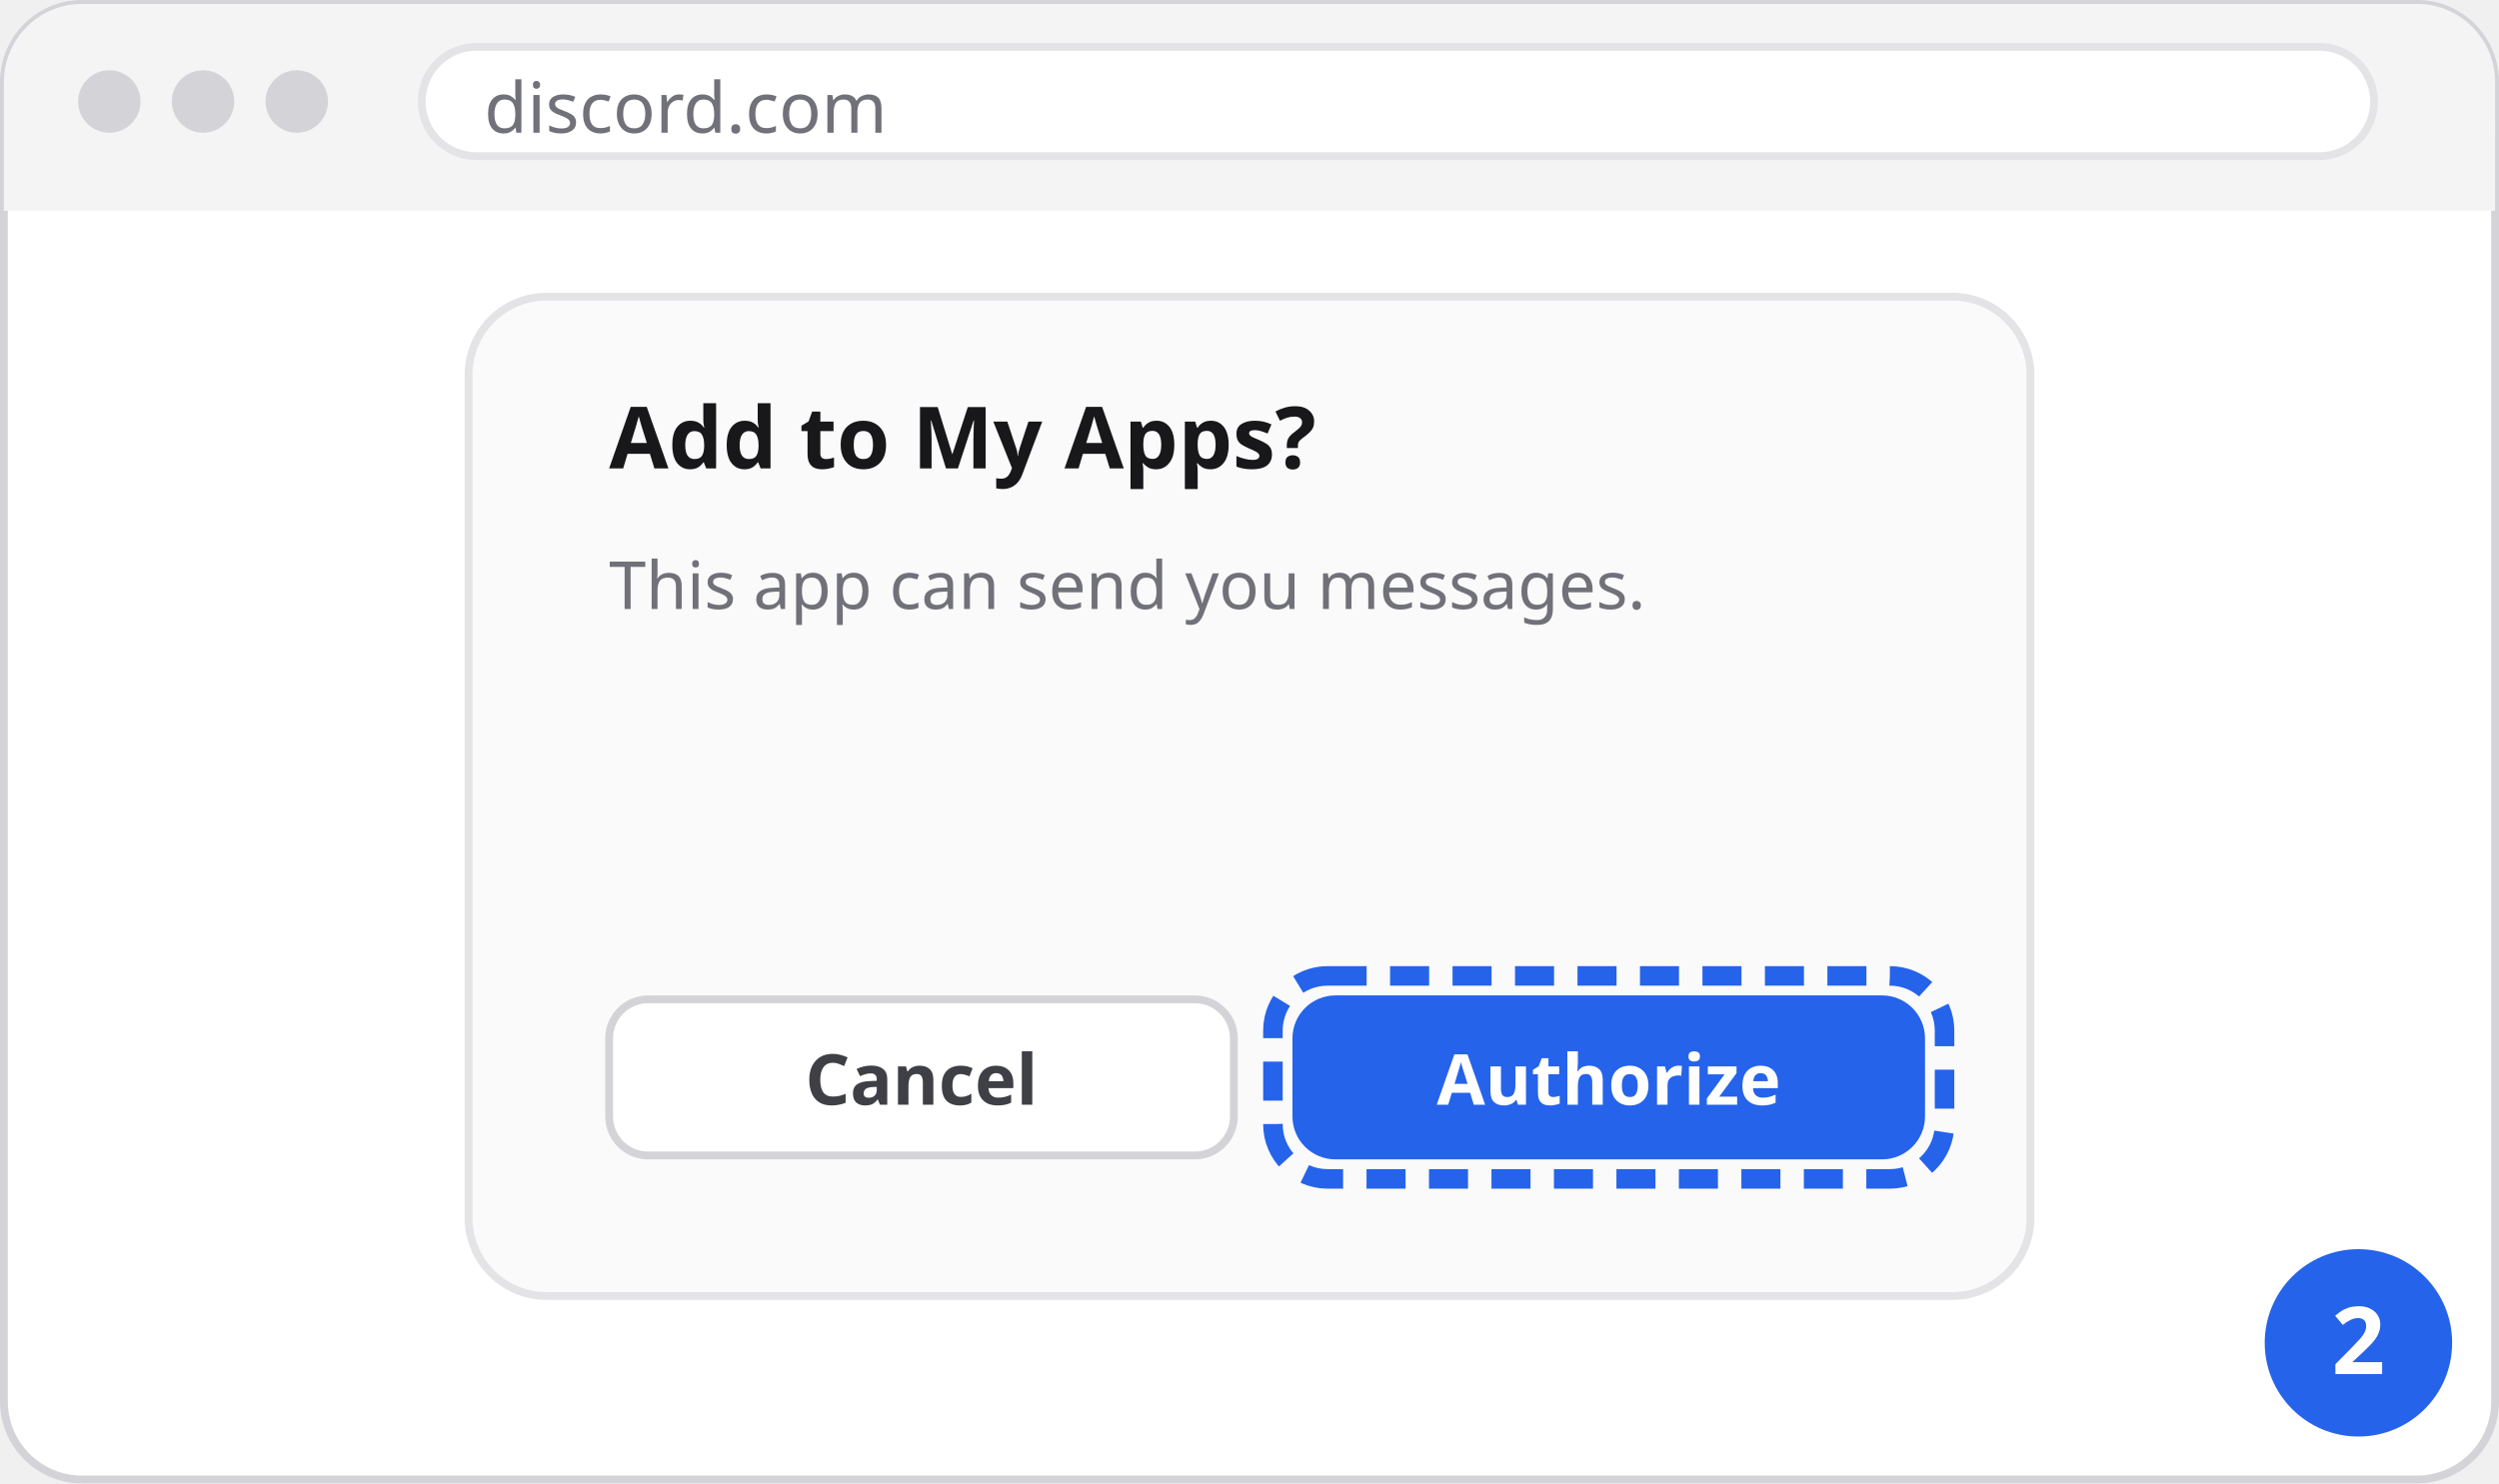
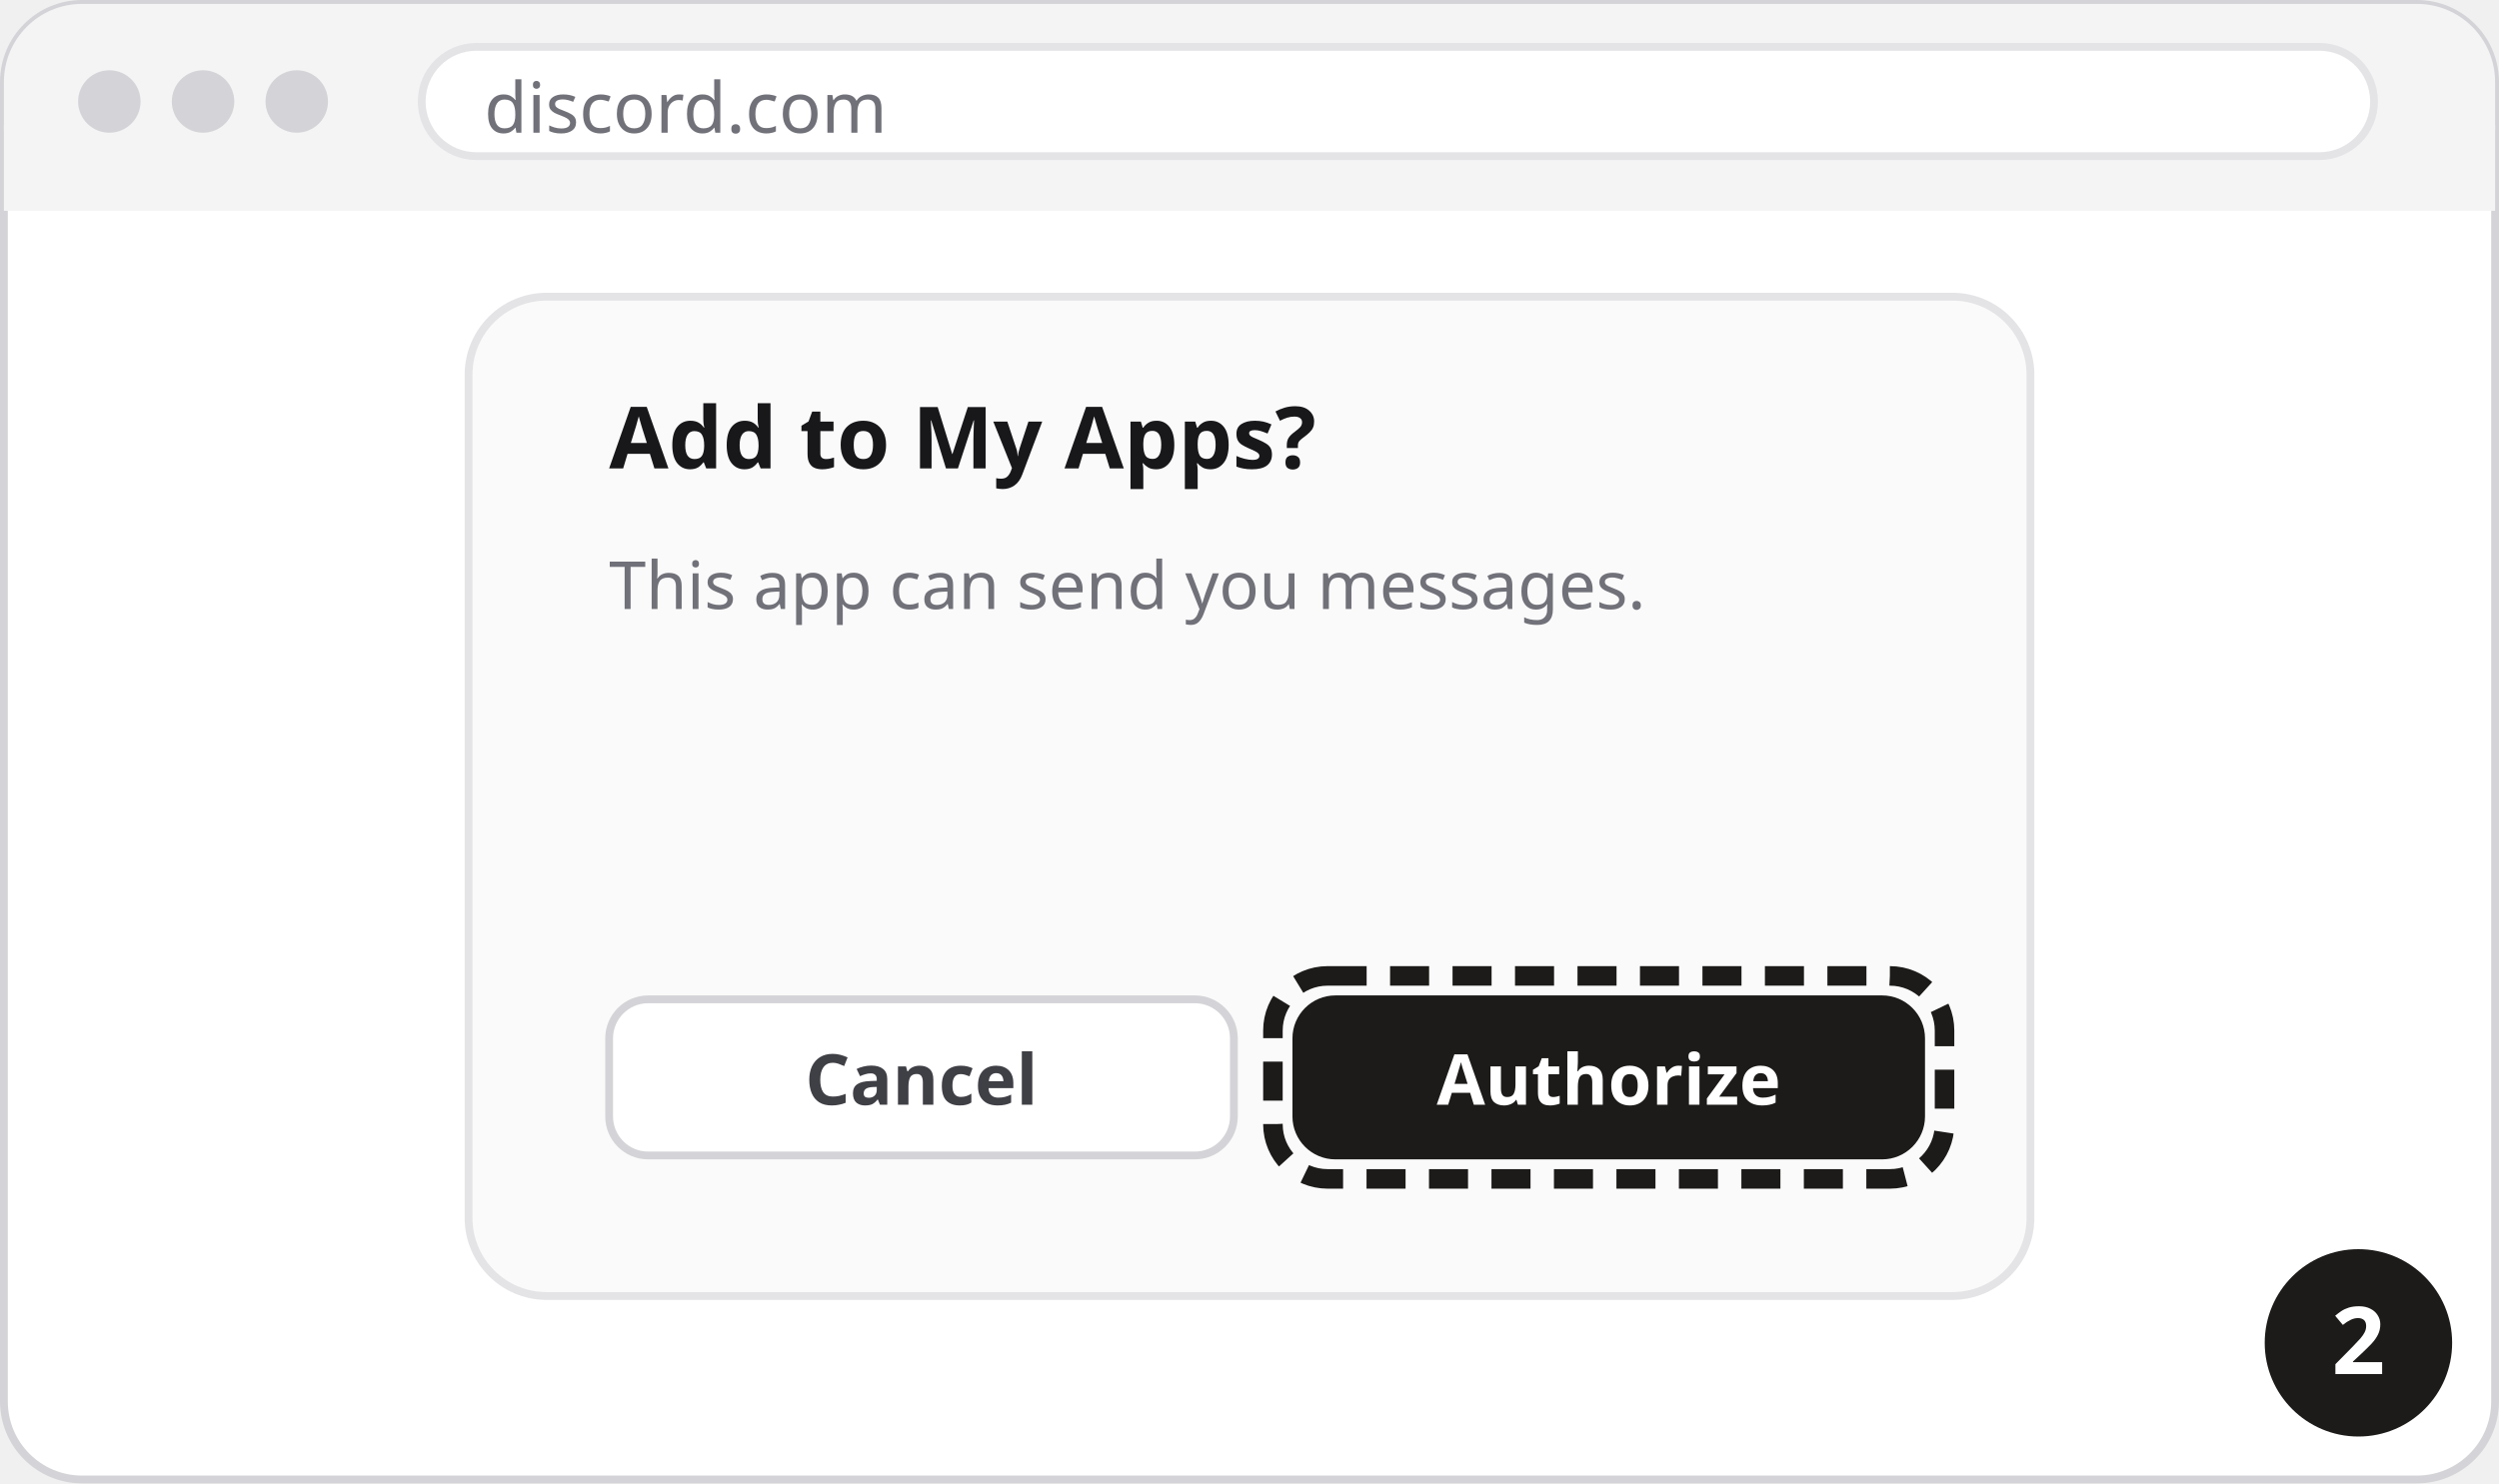
<svg xmlns="http://www.w3.org/2000/svg" viewBox="0 0 320 190" width="320" height="190" font-family="Segoe UI, system-ui, sans-serif">
  <rect x="0.5" y="0.5" width="319" height="189" rx="10" fill="#ffffff" stroke="#d4d4d8" />
  <rect x="0.5" y="0.5" width="319" height="26" rx="10" fill="#f4f4f5" />
  <rect x="0.5" y="16" width="319" height="11" fill="#f4f4f5" />
  <circle cx="14" cy="13" r="4" fill="#d4d4d8" />
  <circle cx="26" cy="13" r="4" fill="#d4d4d8" />
  <circle cx="38" cy="13" r="4" fill="#d4d4d8" />
  <rect x="54" y="6" width="250" height="14" rx="7" fill="#ffffff" stroke="#e4e4e7" />
  <text x="62" y="17" font-size="9" fill="#71717a">discord.com</text>
  <rect x="60" y="38" width="200" height="128" rx="10" fill="#fafafa" stroke="#e4e4e7" />
  <text x="78" y="60" font-size="11" font-weight="700" fill="#18181b">Add to My Apps?</text>
  <text x="78" y="78" font-size="8.5" fill="#71717a">This app can send you messages.</text>
  <rect x="78" y="128" width="80" height="20" rx="5" fill="#ffffff" stroke="#d4d4d8" />
  <text x="118.0" y="141.5" font-size="9" font-weight="600" fill="#3f3f46" text-anchor="middle">Cancel</text>
-   <rect x="166" y="128" width="80" height="20" rx="5" fill="#2563eb" stroke="#2563eb" />
+   <rect x="166" y="128" width="80" height="20" rx="5" fill="#1c1b19" stroke="#1c1b19" />
  <text x="206.0" y="141.5" font-size="9" font-weight="600" fill="#fff" text-anchor="middle">Authorize</text>
-   <rect x="163" y="125" width="86" height="26" rx="7" fill="none" stroke="#2563eb" stroke-width="2.5" stroke-dasharray="5 3" />
-   <circle cx="302" cy="172" r="12" fill="#2563eb" />
+   <rect x="163" y="125" width="86" height="26" rx="7" fill="none" stroke="#1c1b19" stroke-width="2.5" stroke-dasharray="5 3" />
+   <circle cx="302" cy="172" r="12" fill="#1c1b19" />
  <text x="302" y="176" font-size="12" font-weight="700" fill="#fff" text-anchor="middle">2</text>
</svg>
